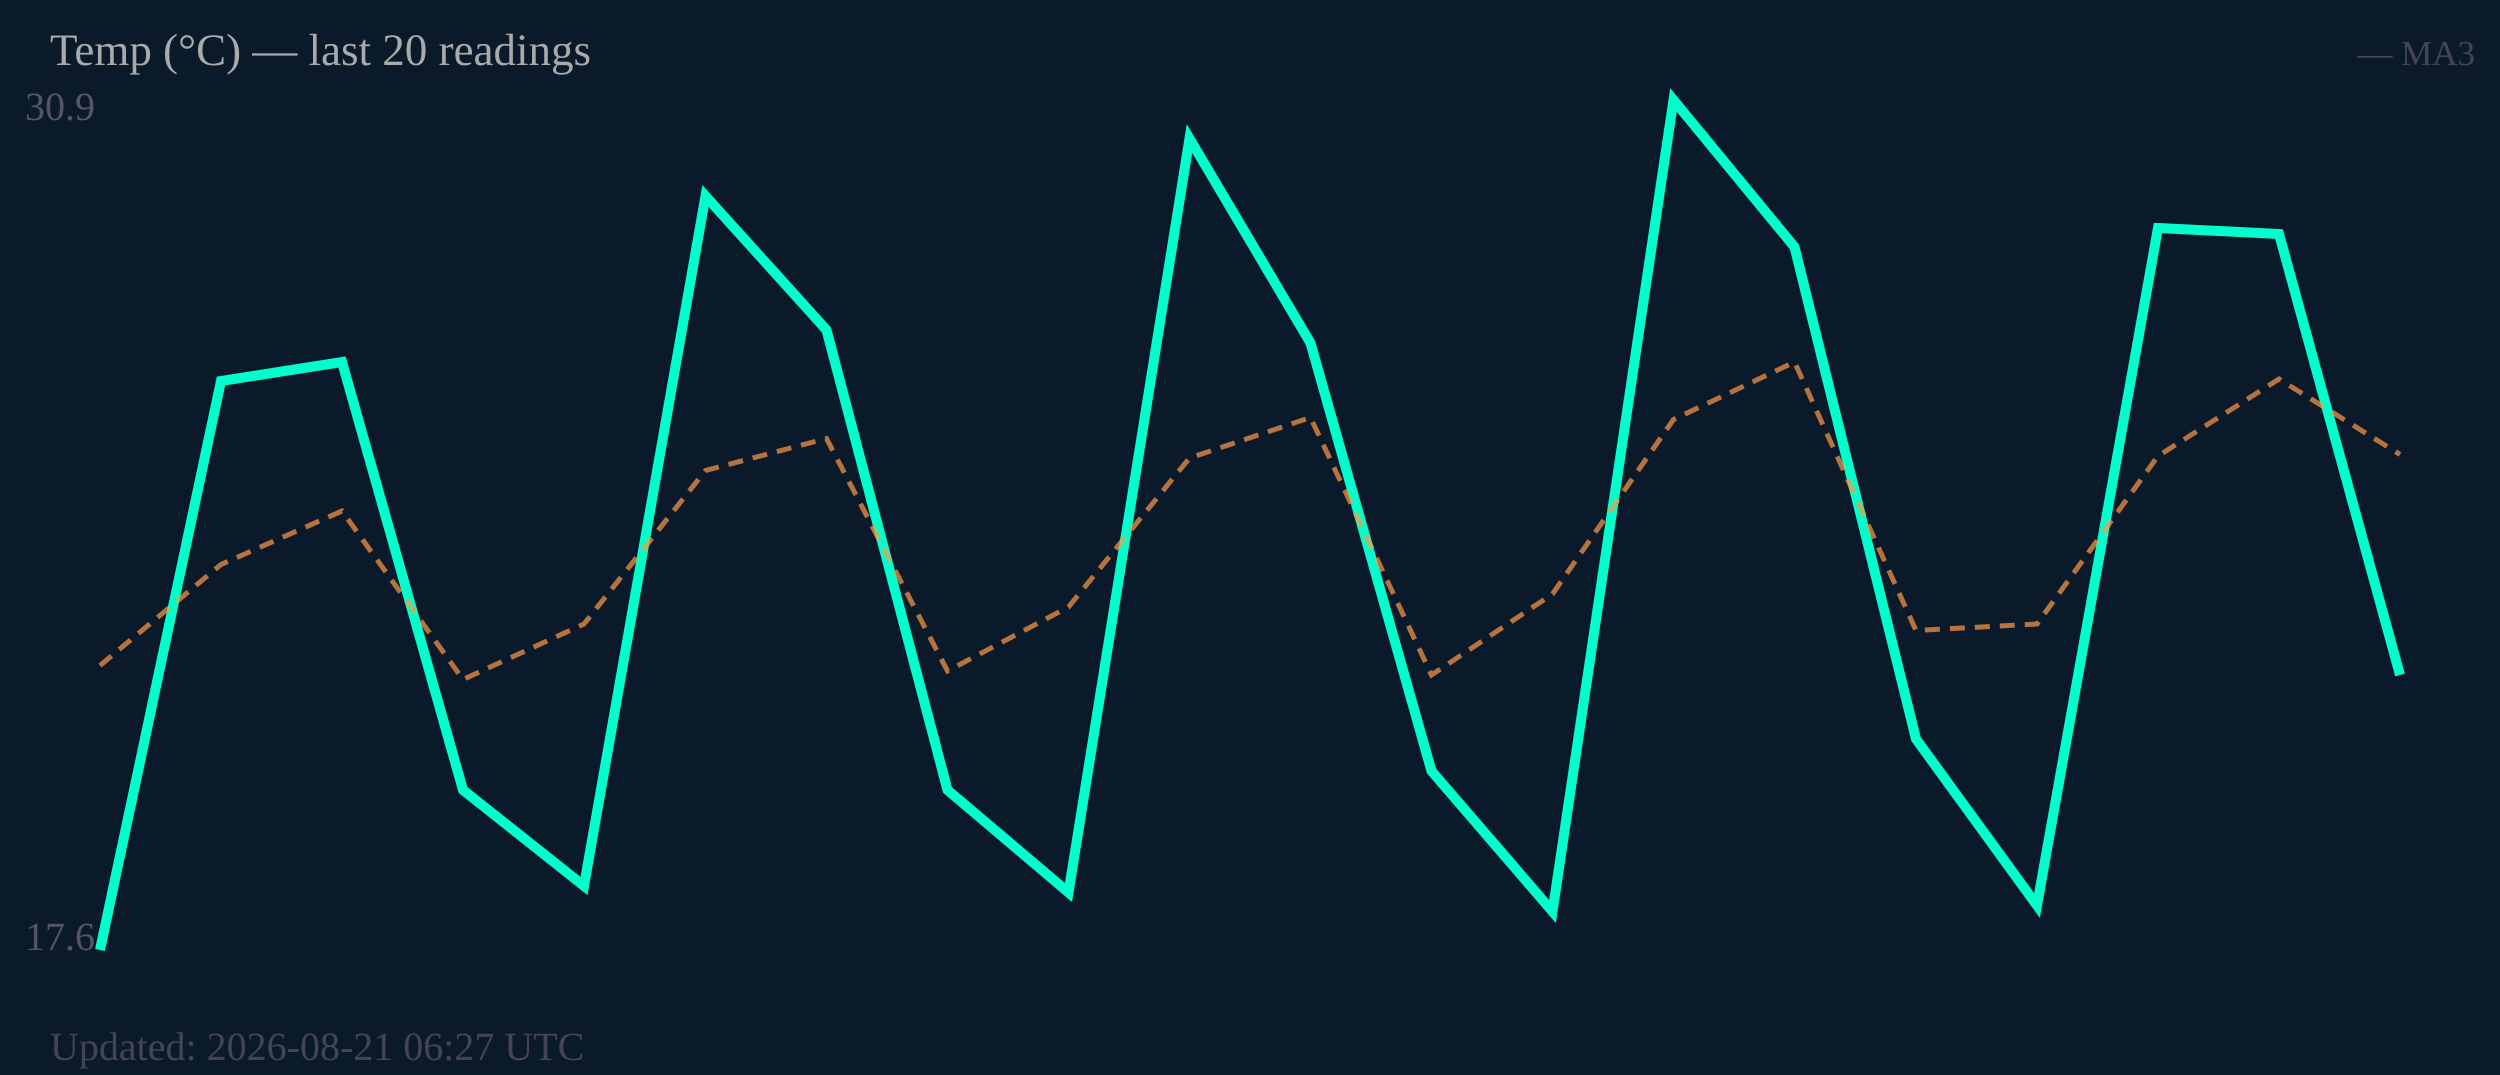
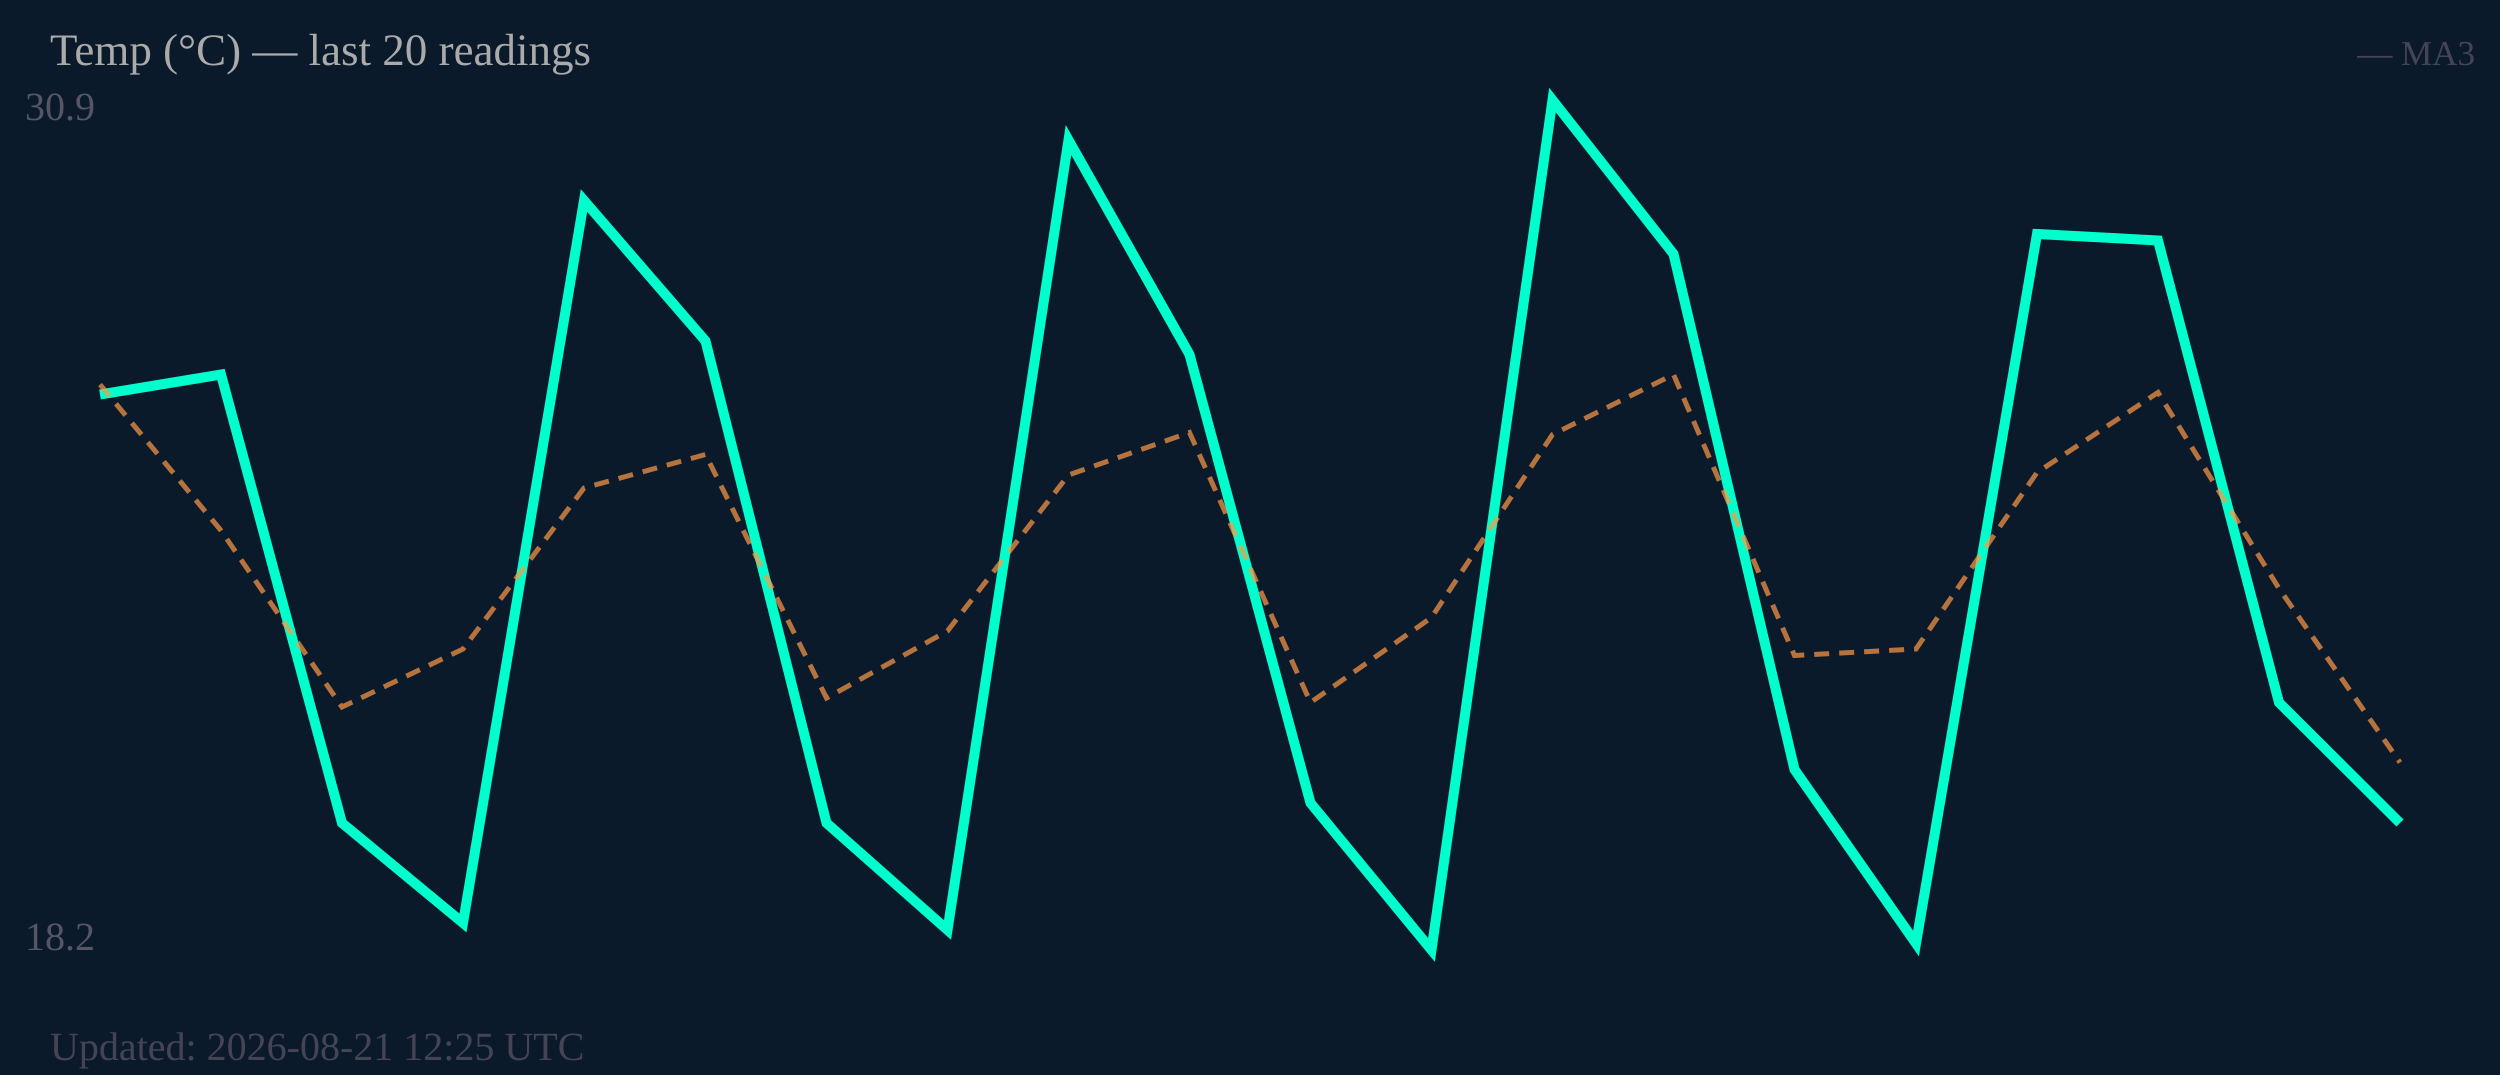
<svg xmlns="http://www.w3.org/2000/svg" width="500" height="215" viewBox="0 0 500 215">
  <rect width="500" height="215" fill="#0b1a2a" />
  <text x="5" y="24" font-size="8" fill="#556">30.9</text>
-   <text x="5" y="190" font-size="8" fill="#556">17.6</text>
-   <polyline fill="none" stroke="#00ffcc" stroke-width="2" points="20.0,190.0 44.2,76.2 68.4,72.4 92.6,158.0 116.8,177.2 141.1,39.2 165.3,66.0 189.5,158.0 213.7,178.5 237.9,27.7 262.1,68.6 286.3,154.2 310.5,182.3 334.7,20.0 358.9,49.4 383.2,147.8 407.4,181.1 431.6,45.6 455.8,46.8 480.0,135.0" />
-   <polyline fill="none" stroke="#ff9944" stroke-width="1" stroke-dasharray="3,2" opacity="0.7" points="20.0,133.1 44.2,112.9 68.4,102.2 92.6,135.9 116.8,124.8 141.1,94.1 165.3,87.7 189.5,134.2 213.7,121.4 237.9,91.6 262.1,83.5 286.3,135.0 310.5,118.8 334.7,83.9 358.9,72.4 383.2,126.1 407.4,124.8 431.6,91.2 455.8,75.8 480.0,90.9" />
+   <text x="5" y="190" font-size="8" fill="#556">18.2</text>
+   <polyline fill="none" stroke="#00ffcc" stroke-width="2" points="20.0,78.9 44.2,74.9 68.4,164.6 92.6,184.6 116.8,40.1 141.1,68.2 165.3,164.6 189.5,186.0 213.7,28.0 237.9,70.9 262.1,160.6 286.3,190.0 310.5,20.0 334.7,50.8 358.9,153.9 383.2,188.7 407.4,46.8 431.6,48.1 455.8,140.5 480.0,164.6" />
+   <polyline fill="none" stroke="#ff9944" stroke-width="1" stroke-dasharray="3,2" opacity="0.7" points="20.0,76.9 44.2,106.1 68.4,141.4 92.6,129.8 116.8,97.6 141.1,90.9 165.3,139.6 189.5,126.2 213.7,95.0 237.9,86.5 262.1,140.5 286.3,123.5 310.5,86.9 334.7,74.9 358.9,131.1 383.2,129.8 407.4,94.5 431.6,78.5 455.8,117.7 480.0,152.5" />
  <text x="10" y="13" font-size="9" fill="#aaa">Temp (°C) — last 20 readings</text>
  <text x="495" y="13" font-size="7" fill="#445" text-anchor="end">— MA3</text>
-   <text x="10" y="212" font-size="8" fill="#445">Updated: 2026-08-21 06:27 UTC</text>
+   <text x="10" y="212" font-size="8" fill="#445">Updated: 2026-08-21 12:25 UTC</text>
</svg>
